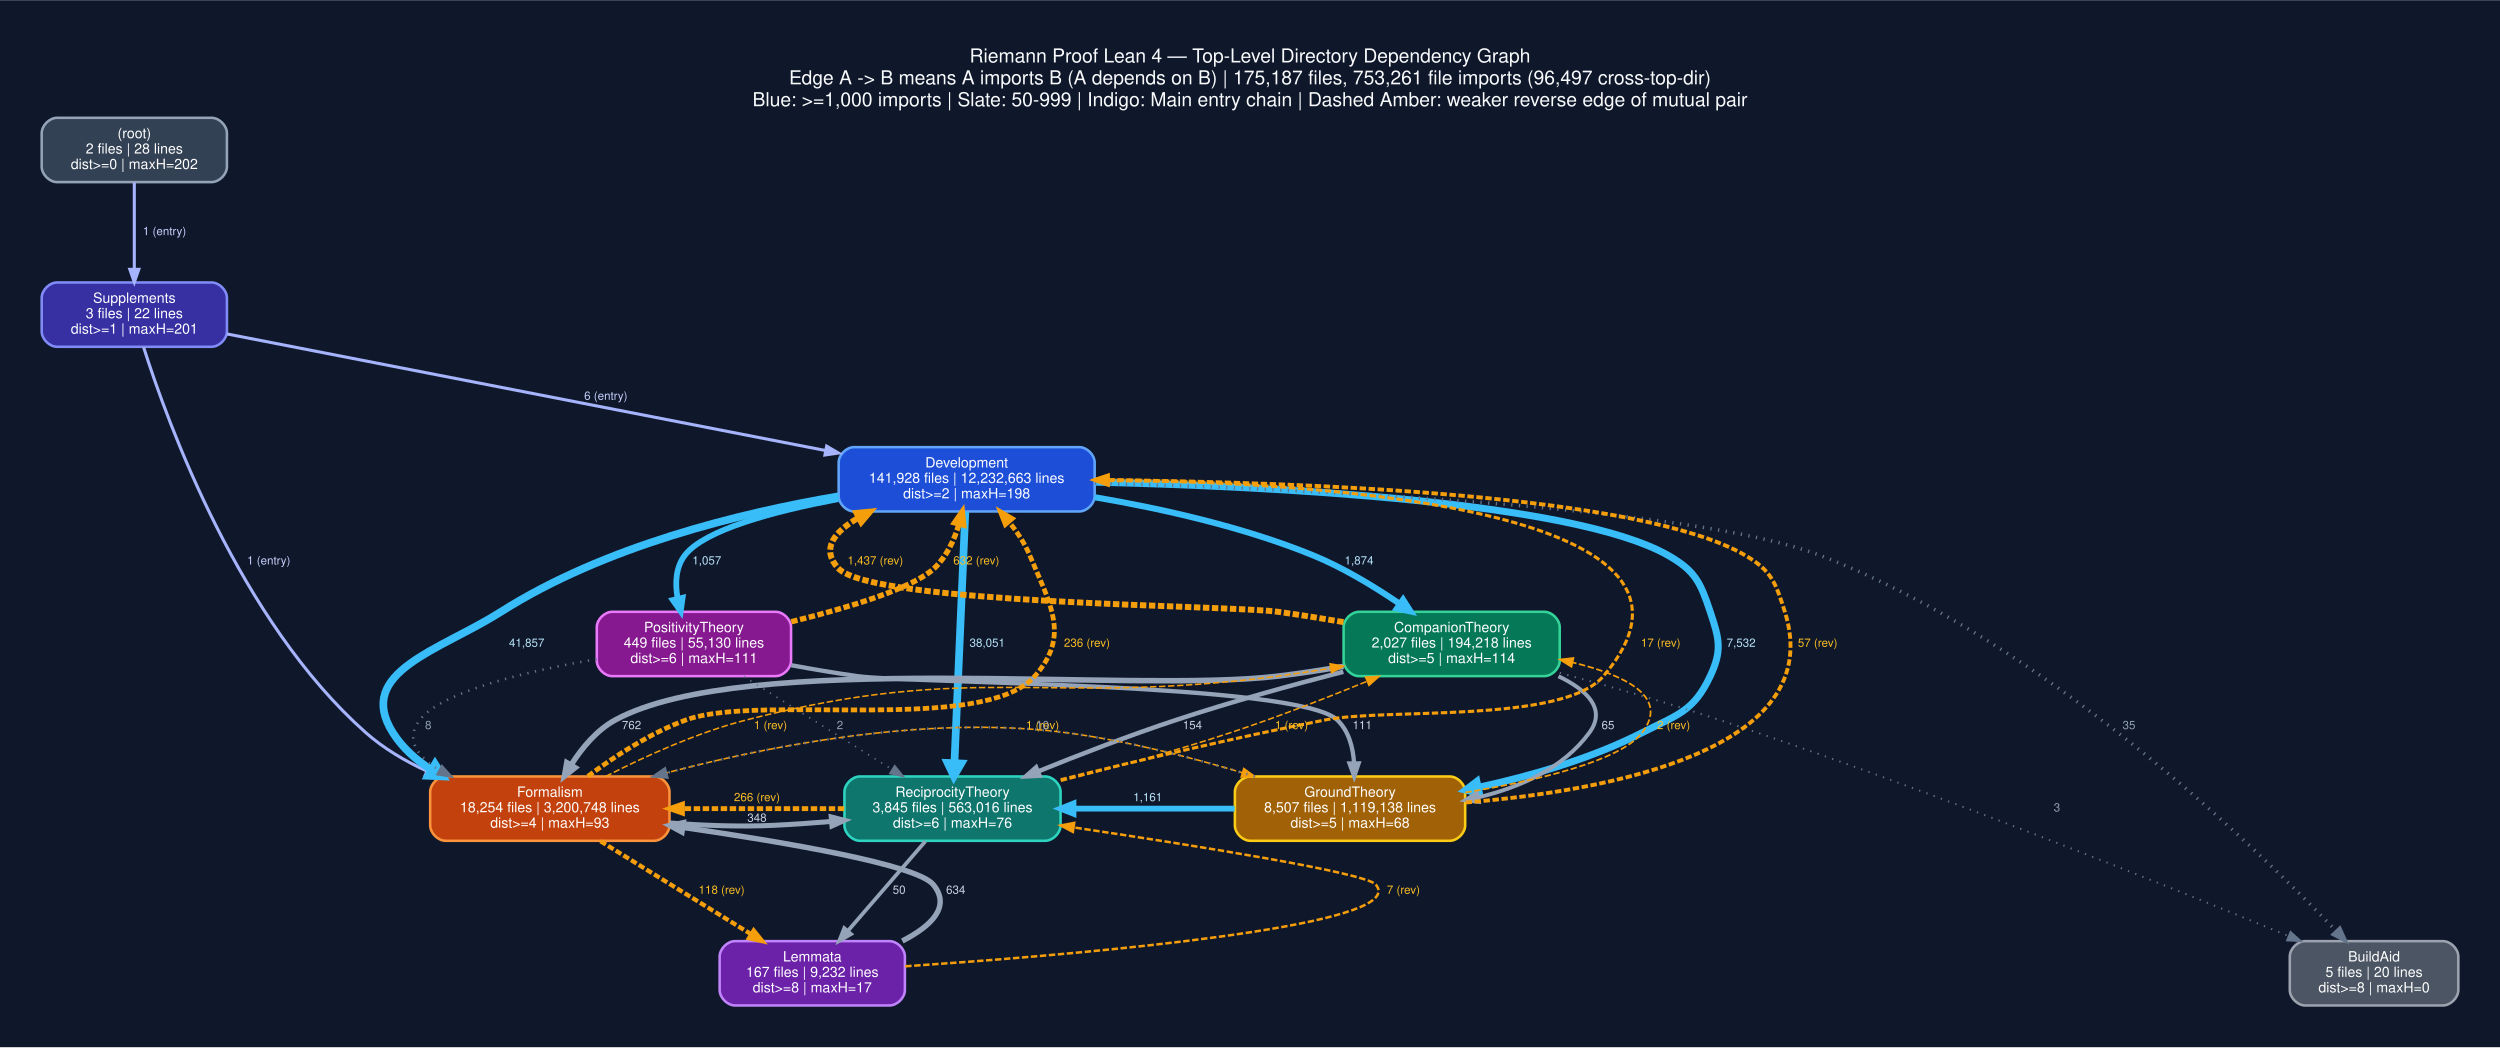
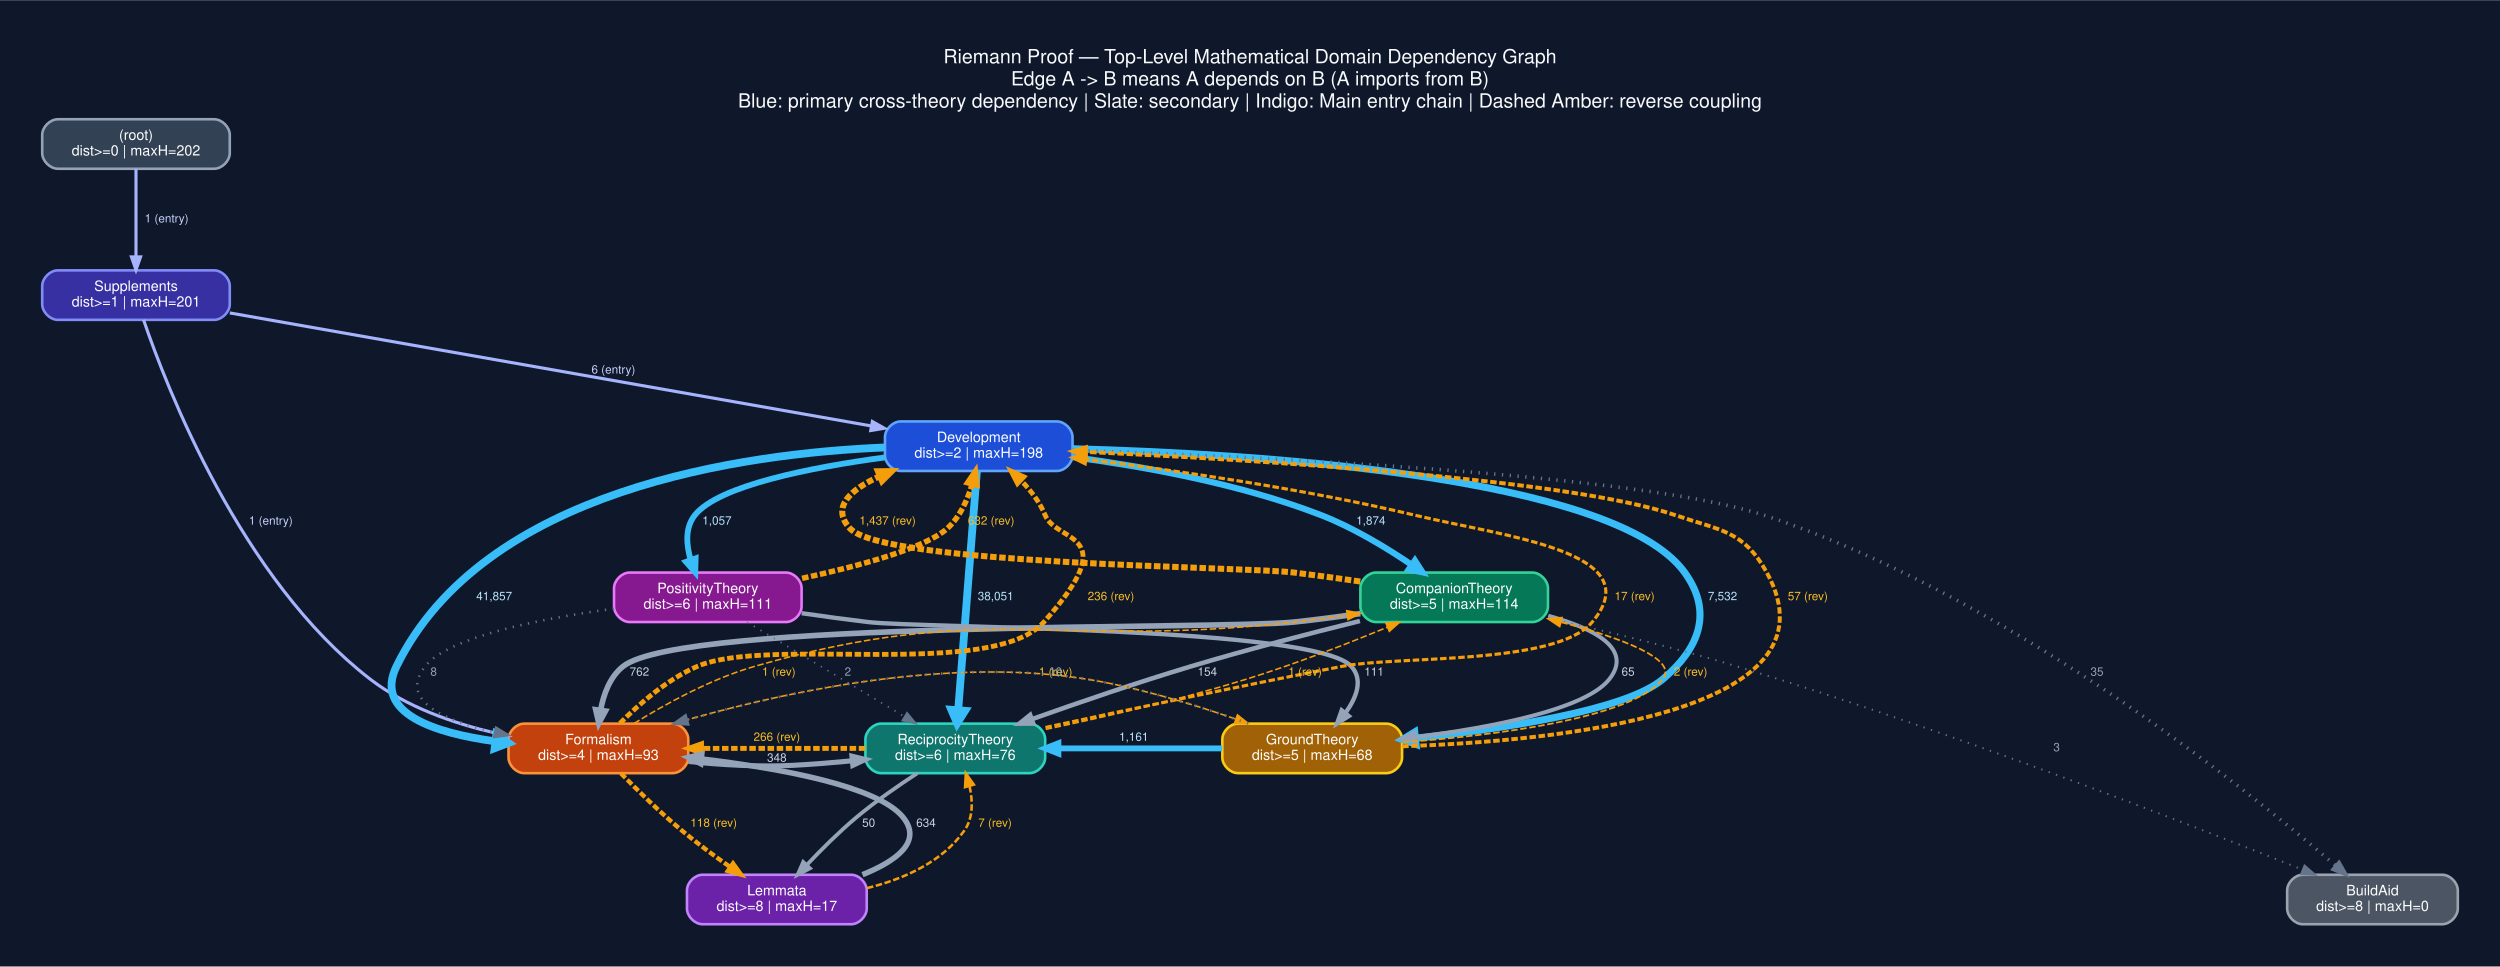
- <svg xmlns="http://www.w3.org/2000/svg" width="1943pt" height="814pt" viewBox="0.00 0.00 1943.30 813.80">
-   <g id="graph0" class="graph" transform="scale(1 1) rotate(0) translate(32.4 781.4)">
-     <polygon fill="#0f172a" stroke="transparent" points="-32.4,32.4 -32.4,-781.4 1910.9,-781.4 1910.9,32.4 -32.4,32.4" />
-     <text text-anchor="middle" x="939.25" y="-733" font-family="Helvetica,sans-Serif" font-size="15.00" fill="#f8fafc">Riemann Proof Lean 4 — Top-Level Directory Dependency Graph</text>
-     <text text-anchor="middle" x="939.25" y="-716" font-family="Helvetica,sans-Serif" font-size="15.00" fill="#f8fafc">Edge A -&gt; B means A imports B (A depends on B) | 175,187 files, 753,261 file imports (96,497 cross-top-dir)</text>
-     <text text-anchor="middle" x="939.25" y="-699" font-family="Helvetica,sans-Serif" font-size="15.00" fill="#f8fafc">Blue: &gt;=1,000 imports | Slate: 50-999 | Indigo: Main entry chain | Dashed Amber: weaker reverse edge of mutual pair</text>
+ <svg xmlns="http://www.w3.org/2000/svg" width="1919pt" height="742pt" viewBox="0.00 0.00 1919.30 741.80">
+   <g id="graph0" class="graph" transform="scale(1 1) rotate(0) translate(32.4 709.4)">
+     <polygon fill="#0f172a" stroke="transparent" points="-32.4,32.4 -32.4,-709.4 1886.9,-709.4 1886.9,32.4 -32.4,32.4" />
+     <text text-anchor="middle" x="927.25" y="-661" font-family="Helvetica,sans-Serif" font-size="15.00" fill="#f8fafc">Riemann Proof — Top-Level Mathematical Domain Dependency Graph</text>
+     <text text-anchor="middle" x="927.25" y="-644" font-family="Helvetica,sans-Serif" font-size="15.00" fill="#f8fafc">Edge A -&gt; B means A depends on B (A imports from B)</text>
+     <text text-anchor="middle" x="927.25" y="-627" font-family="Helvetica,sans-Serif" font-size="15.00" fill="#f8fafc">Blue: primary cross-theory dependency | Slate: secondary | Indigo: Main entry chain | Dashed Amber: reverse coupling</text>
    <g id="node1" class="node">
-       <path fill="#334155" stroke="#94a3b8" stroke-width="2" d="M132,-690C132,-690 12,-690 12,-690 6,-690 0,-684 0,-678 0,-678 0,-652 0,-652 0,-646 6,-640 12,-640 12,-640 132,-640 132,-640 138,-640 144,-646 144,-652 144,-652 144,-678 144,-678 144,-684 138,-690 132,-690" />
-       <text text-anchor="middle" x="72" y="-674.2" font-family="Helvetica,sans-Serif" font-size="11.00" fill="#ffffff">(root)</text>
-       <text text-anchor="middle" x="72" y="-662.2" font-family="Helvetica,sans-Serif" font-size="11.00" fill="#ffffff">2 files | 28 lines</text>
-       <text text-anchor="middle" x="72" y="-650.2" font-family="Helvetica,sans-Serif" font-size="11.00" fill="#ffffff">dist&gt;=0 | maxH=202</text>
+       <path fill="#334155" stroke="#94a3b8" stroke-width="2" d="M132,-618C132,-618 12,-618 12,-618 6,-618 0,-612 0,-606 0,-606 0,-592 0,-592 0,-586 6,-580 12,-580 12,-580 132,-580 132,-580 138,-580 144,-586 144,-592 144,-592 144,-606 144,-606 144,-612 138,-618 132,-618" />
+       <text text-anchor="middle" x="72" y="-602.2" font-family="Helvetica,sans-Serif" font-size="11.00" fill="#ffffff">(root)</text>
+       <text text-anchor="middle" x="72" y="-590.2" font-family="Helvetica,sans-Serif" font-size="11.00" fill="#ffffff">dist&gt;=0 | maxH=202</text>
    </g>
    <g id="node2" class="node">
-       <path fill="#3730a3" stroke="#818cf8" stroke-width="2" d="M132,-562C132,-562 12,-562 12,-562 6,-562 0,-556 0,-550 0,-550 0,-524 0,-524 0,-518 6,-512 12,-512 12,-512 132,-512 132,-512 138,-512 144,-518 144,-524 144,-524 144,-550 144,-550 144,-556 138,-562 132,-562" />
-       <text text-anchor="middle" x="72" y="-546.2" font-family="Helvetica,sans-Serif" font-size="11.00" fill="#ffffff">Supplements</text>
-       <text text-anchor="middle" x="72" y="-534.2" font-family="Helvetica,sans-Serif" font-size="11.00" fill="#ffffff">3 files | 22 lines</text>
-       <text text-anchor="middle" x="72" y="-522.2" font-family="Helvetica,sans-Serif" font-size="11.00" fill="#ffffff">dist&gt;=1 | maxH=201</text>
+       <path fill="#3730a3" stroke="#818cf8" stroke-width="2" d="M132,-502C132,-502 12,-502 12,-502 6,-502 0,-496 0,-490 0,-490 0,-476 0,-476 0,-470 6,-464 12,-464 12,-464 132,-464 132,-464 138,-464 144,-470 144,-476 144,-476 144,-490 144,-490 144,-496 138,-502 132,-502" />
+       <text text-anchor="middle" x="72" y="-486.2" font-family="Helvetica,sans-Serif" font-size="11.00" fill="#ffffff">Supplements</text>
+       <text text-anchor="middle" x="72" y="-474.2" font-family="Helvetica,sans-Serif" font-size="11.00" fill="#ffffff">dist&gt;=1 | maxH=201</text>
    </g>
    <g id="edge29" class="edge">
-       <path fill="none" stroke="#a5b4fc" stroke-width="2.4" d="M72,-639.71C72,-620.62 72,-593.79 72,-572.48" />
-       <polygon fill="#a5b4fc" stroke="#a5b4fc" stroke-width="2.4" points="75.5,-572.22 72,-562.22 68.5,-572.22 75.5,-572.22" />
-       <text text-anchor="middle" x="95.5" y="-598.8" font-family="Helvetica,sans-Serif" font-size="9.00" fill="#c7d2fe"> 1 (entry) </text>
+       <path fill="none" stroke="#a5b4fc" stroke-width="2.4" d="M72,-579.94C72,-561.78 72,-533.54 72,-512.39" />
+       <polygon fill="#a5b4fc" stroke="#a5b4fc" stroke-width="2.4" points="75.5,-512.36 72,-502.36 68.5,-512.36 75.5,-512.36" />
+       <text text-anchor="middle" x="95.5" y="-538.8" font-family="Helvetica,sans-Serif" font-size="9.00" fill="#c7d2fe"> 1 (entry) </text>
    </g>
    <g id="node3" class="node">
-       <path fill="#1d4ed8" stroke="#60a5fa" stroke-width="2" d="M806.5,-434C806.5,-434 631.5,-434 631.5,-434 625.5,-434 619.5,-428 619.5,-422 619.5,-422 619.5,-396 619.5,-396 619.5,-390 625.5,-384 631.5,-384 631.5,-384 806.5,-384 806.5,-384 812.5,-384 818.5,-390 818.5,-396 818.5,-396 818.5,-422 818.5,-422 818.5,-428 812.5,-434 806.5,-434" />
-       <text text-anchor="middle" x="719" y="-418.2" font-family="Helvetica,sans-Serif" font-size="11.00" fill="#ffffff">Development</text>
-       <text text-anchor="middle" x="719" y="-406.2" font-family="Helvetica,sans-Serif" font-size="11.00" fill="#ffffff">141,928 files | 12,232,663 lines</text>
-       <text text-anchor="middle" x="719" y="-394.2" font-family="Helvetica,sans-Serif" font-size="11.00" fill="#ffffff">dist&gt;=2 | maxH=198</text>
+       <path fill="#1d4ed8" stroke="#60a5fa" stroke-width="2" d="M779,-386C779,-386 659,-386 659,-386 653,-386 647,-380 647,-374 647,-374 647,-360 647,-360 647,-354 653,-348 659,-348 659,-348 779,-348 779,-348 785,-348 791,-354 791,-360 791,-360 791,-374 791,-374 791,-380 785,-386 779,-386" />
+       <text text-anchor="middle" x="719" y="-370.2" font-family="Helvetica,sans-Serif" font-size="11.00" fill="#ffffff">Development</text>
+       <text text-anchor="middle" x="719" y="-358.2" font-family="Helvetica,sans-Serif" font-size="11.00" fill="#ffffff">dist&gt;=2 | maxH=198</text>
    </g>
    <g id="edge25" class="edge">
-       <path fill="none" stroke="#a5b4fc" stroke-width="2.4" d="M144.02,-521.97C256.94,-499.98 476.42,-457.24 609.14,-431.39" />
-       <polygon fill="#a5b4fc" stroke="#a5b4fc" stroke-width="2.4" points="610.18,-434.76 619.33,-429.41 608.85,-427.89 610.18,-434.76" />
-       <text text-anchor="middle" x="438.5" y="-470.8" font-family="Helvetica,sans-Serif" font-size="9.00" fill="#c7d2fe"> 6 (entry) </text>
+       <path fill="none" stroke="#a5b4fc" stroke-width="2.4" d="M144.02,-469.31C265.09,-447.98 508.64,-405.07 636.43,-382.55" />
+       <polygon fill="#a5b4fc" stroke="#a5b4fc" stroke-width="2.4" points="637.31,-385.95 646.55,-380.76 636.1,-379.05 637.31,-385.95" />
+       <text text-anchor="middle" x="438.5" y="-422.8" font-family="Helvetica,sans-Serif" font-size="9.00" fill="#c7d2fe"> 6 (entry) </text>
    </g>
    <g id="node6" class="node">
-       <path fill="#c2410c" stroke="#fb923c" stroke-width="2" d="M476,-178C476,-178 314,-178 314,-178 308,-178 302,-172 302,-166 302,-166 302,-140 302,-140 302,-134 308,-128 314,-128 314,-128 476,-128 476,-128 482,-128 488,-134 488,-140 488,-140 488,-166 488,-166 488,-172 482,-178 476,-178" />
-       <text text-anchor="middle" x="395" y="-162.2" font-family="Helvetica,sans-Serif" font-size="11.00" fill="#ffffff">Formalism</text>
-       <text text-anchor="middle" x="395" y="-150.2" font-family="Helvetica,sans-Serif" font-size="11.00" fill="#ffffff">18,254 files | 3,200,748 lines</text>
-       <text text-anchor="middle" x="395" y="-138.2" font-family="Helvetica,sans-Serif" font-size="11.00" fill="#ffffff">dist&gt;=4 | maxH=93</text>
+       <path fill="#c2410c" stroke="#fb923c" stroke-width="2" d="M484,-154C484,-154 370,-154 370,-154 364,-154 358,-148 358,-142 358,-142 358,-128 358,-128 358,-122 364,-116 370,-116 370,-116 484,-116 484,-116 490,-116 496,-122 496,-128 496,-128 496,-142 496,-142 496,-148 490,-154 484,-154" />
+       <text text-anchor="middle" x="427" y="-138.2" font-family="Helvetica,sans-Serif" font-size="11.00" fill="#ffffff">Formalism</text>
+       <text text-anchor="middle" x="427" y="-126.2" font-family="Helvetica,sans-Serif" font-size="11.00" fill="#ffffff">dist&gt;=4 | maxH=93</text>
    </g>
    <g id="edge33" class="edge">
-       <path fill="none" stroke="#a5b4fc" stroke-width="2.4" d="M79.23,-511.66C98.04,-452.33 153.94,-298.79 252,-212 265.71,-199.86 282.29,-190.08 299.24,-182.24" />
-       <polygon fill="#a5b4fc" stroke="#a5b4fc" stroke-width="2.4" points="300.93,-185.32 308.67,-178.09 298.11,-178.92 300.93,-185.32" />
-       <text text-anchor="middle" x="176.5" y="-342.8" font-family="Helvetica,sans-Serif" font-size="9.00" fill="#c7d2fe"> 1 (entry) </text>
+       <path fill="none" stroke="#a5b4fc" stroke-width="2.4" d="M77.82,-463.98C95.33,-412.65 152.58,-264.39 252,-188 279.56,-166.82 315.62,-154.25 347.84,-146.79" />
+       <polygon fill="#a5b4fc" stroke="#a5b4fc" stroke-width="2.4" points="348.68,-150.19 357.7,-144.64 347.18,-143.35 348.68,-150.19" />
+       <text text-anchor="middle" x="175.5" y="-306.8" font-family="Helvetica,sans-Serif" font-size="9.00" fill="#c7d2fe"> 1 (entry) </text>
    </g>
    <g id="node4" class="node">
-       <path fill="#047857" stroke="#34d399" stroke-width="2" d="M1168,-306C1168,-306 1024,-306 1024,-306 1018,-306 1012,-300 1012,-294 1012,-294 1012,-268 1012,-268 1012,-262 1018,-256 1024,-256 1024,-256 1168,-256 1168,-256 1174,-256 1180,-262 1180,-268 1180,-268 1180,-294 1180,-294 1180,-300 1174,-306 1168,-306" />
-       <text text-anchor="middle" x="1096" y="-290.2" font-family="Helvetica,sans-Serif" font-size="11.00" fill="#ffffff">CompanionTheory</text>
-       <text text-anchor="middle" x="1096" y="-278.2" font-family="Helvetica,sans-Serif" font-size="11.00" fill="#ffffff">2,027 files | 194,218 lines</text>
-       <text text-anchor="middle" x="1096" y="-266.2" font-family="Helvetica,sans-Serif" font-size="11.00" fill="#ffffff">dist&gt;=5 | maxH=114</text>
+       <path fill="#047857" stroke="#34d399" stroke-width="2" d="M1144,-270C1144,-270 1024,-270 1024,-270 1018,-270 1012,-264 1012,-258 1012,-258 1012,-244 1012,-244 1012,-238 1018,-232 1024,-232 1024,-232 1144,-232 1144,-232 1150,-232 1156,-238 1156,-244 1156,-244 1156,-258 1156,-258 1156,-264 1150,-270 1144,-270" />
+       <text text-anchor="middle" x="1084" y="-254.2" font-family="Helvetica,sans-Serif" font-size="11.00" fill="#ffffff">CompanionTheory</text>
+       <text text-anchor="middle" x="1084" y="-242.2" font-family="Helvetica,sans-Serif" font-size="11.00" fill="#ffffff">dist&gt;=5 | maxH=114</text>
    </g>
    <g id="edge4" class="edge">
-       <path fill="none" stroke="#38bdf8" stroke-width="4.76" d="M818.59,-395.05C870.41,-386.21 934.03,-372.01 988,-350 1011.77,-340.31 1036.15,-325.46 1055.71,-312.11" />
-       <polygon fill="#38bdf8" stroke="#38bdf8" stroke-width="4.76" points="1058.23,-315.43 1064.06,-306.3 1053.47,-308.59 1058.23,-315.43" />
-       <text text-anchor="middle" x="1024" y="-342.8" font-family="Helvetica,sans-Serif" font-size="9.00" fill="#bae6fd"> 1,874 </text>
+       <path fill="none" stroke="#38bdf8" stroke-width="4.76" d="M791.23,-358.64C845.17,-351.51 919.96,-338.11 982,-314 1006.62,-304.43 1032.02,-289.02 1051.31,-275.95" />
+       <polygon fill="#38bdf8" stroke="#38bdf8" stroke-width="4.76" points="1053.85,-279.26 1059.71,-270.15 1049.12,-272.4 1053.85,-279.26" />
+       <text text-anchor="middle" x="1020" y="-306.8" font-family="Helvetica,sans-Serif" font-size="9.00" fill="#bae6fd"> 1,874 </text>
    </g>
    <g id="node5" class="node">
-       <path fill="#86198f" stroke="#e879f9" stroke-width="2" d="M570.5,-306C570.5,-306 443.5,-306 443.5,-306 437.5,-306 431.5,-300 431.5,-294 431.5,-294 431.5,-268 431.5,-268 431.5,-262 437.5,-256 443.5,-256 443.5,-256 570.5,-256 570.5,-256 576.5,-256 582.5,-262 582.5,-268 582.5,-268 582.5,-294 582.5,-294 582.5,-300 576.5,-306 570.5,-306" />
-       <text text-anchor="middle" x="507" y="-290.2" font-family="Helvetica,sans-Serif" font-size="11.00" fill="#ffffff">PositivityTheory</text>
-       <text text-anchor="middle" x="507" y="-278.2" font-family="Helvetica,sans-Serif" font-size="11.00" fill="#ffffff">449 files | 55,130 lines</text>
-       <text text-anchor="middle" x="507" y="-266.2" font-family="Helvetica,sans-Serif" font-size="11.00" fill="#ffffff">dist&gt;=6 | maxH=111</text>
+       <path fill="#86198f" stroke="#e879f9" stroke-width="2" d="M571,-270C571,-270 451,-270 451,-270 445,-270 439,-264 439,-258 439,-258 439,-244 439,-244 439,-238 445,-232 451,-232 451,-232 571,-232 571,-232 577,-232 583,-238 583,-244 583,-244 583,-258 583,-258 583,-264 577,-270 571,-270" />
+       <text text-anchor="middle" x="511" y="-254.2" font-family="Helvetica,sans-Serif" font-size="11.00" fill="#ffffff">PositivityTheory</text>
+       <text text-anchor="middle" x="511" y="-242.2" font-family="Helvetica,sans-Serif" font-size="11.00" fill="#ffffff">dist&gt;=6 | maxH=111</text>
    </g>
    <g id="edge7" class="edge">
-       <path fill="none" stroke="#38bdf8" stroke-width="4.48" d="M619.22,-393.62C568.83,-384.11 515.17,-369.71 500,-350 492.72,-340.54 492.24,-328.03 494.34,-316.31" />
-       <polygon fill="#38bdf8" stroke="#38bdf8" stroke-width="4.48" points="498.22,-316.96 496.74,-306.32 490.59,-315.12 498.22,-316.96" />
-       <text text-anchor="middle" x="517" y="-342.8" font-family="Helvetica,sans-Serif" font-size="9.00" fill="#bae6fd"> 1,057 </text>
+       <path fill="none" stroke="#38bdf8" stroke-width="4.48" d="M646.84,-358.38C590.58,-350.77 519.05,-336.87 501,-314 493.48,-304.47 494.39,-291.5 497.83,-279.88" />
+       <polygon fill="#38bdf8" stroke="#38bdf8" stroke-width="4.48" points="501.63,-280.88 501.35,-270.14 494.26,-278.21 501.63,-280.88" />
+       <text text-anchor="middle" x="518" y="-306.8" font-family="Helvetica,sans-Serif" font-size="9.00" fill="#bae6fd"> 1,057 </text>
    </g>
    <g id="edge1" class="edge">
-       <path fill="none" stroke="#38bdf8" stroke-width="6" d="M619.32,-395.79C542.81,-382.82 437.06,-356.84 357,-306 309.7,-275.97 243.07,-259.37 273,-212 280.46,-200.19 291.05,-190.74 302.91,-183.19" />
-       <polygon fill="#38bdf8" stroke="#38bdf8" stroke-width="6" points="305.77,-187.6 311.74,-178.02 300.46,-178.54 305.77,-187.6" />
-       <text text-anchor="middle" x="377" y="-278.8" font-family="Helvetica,sans-Serif" font-size="9.00" fill="#bae6fd"> 41,857 </text>
+       <path fill="none" stroke="#38bdf8" stroke-width="6" d="M646.98,-366.04C538.52,-361.53 338.81,-334.21 272,-198 254.31,-161.92 301.24,-146.74 347.98,-140.4" />
+       <polygon fill="#38bdf8" stroke="#38bdf8" stroke-width="6" points="348.65,-145.61 357.93,-139.17 347.37,-135.18 348.65,-145.61" />
+       <text text-anchor="middle" x="347" y="-248.8" font-family="Helvetica,sans-Serif" font-size="9.00" fill="#bae6fd"> 41,857 </text>
    </g>
    <g id="node7" class="node">
-       <path fill="#0f766e" stroke="#2dd4bf" stroke-width="2" d="M780,-178C780,-178 636,-178 636,-178 630,-178 624,-172 624,-166 624,-166 624,-140 624,-140 624,-134 630,-128 636,-128 636,-128 780,-128 780,-128 786,-128 792,-134 792,-140 792,-140 792,-166 792,-166 792,-172 786,-178 780,-178" />
-       <text text-anchor="middle" x="708" y="-162.2" font-family="Helvetica,sans-Serif" font-size="11.00" fill="#ffffff">ReciprocityTheory</text>
-       <text text-anchor="middle" x="708" y="-150.2" font-family="Helvetica,sans-Serif" font-size="11.00" fill="#ffffff">3,845 files | 563,016 lines</text>
-       <text text-anchor="middle" x="708" y="-138.2" font-family="Helvetica,sans-Serif" font-size="11.00" fill="#ffffff">dist&gt;=6 | maxH=76</text>
+       <path fill="#0f766e" stroke="#2dd4bf" stroke-width="2" d="M758,-154C758,-154 644,-154 644,-154 638,-154 632,-148 632,-142 632,-142 632,-128 632,-128 632,-122 638,-116 644,-116 644,-116 758,-116 758,-116 764,-116 770,-122 770,-128 770,-128 770,-142 770,-142 770,-148 764,-154 758,-154" />
+       <text text-anchor="middle" x="701" y="-138.2" font-family="Helvetica,sans-Serif" font-size="11.00" fill="#ffffff">ReciprocityTheory</text>
+       <text text-anchor="middle" x="701" y="-126.2" font-family="Helvetica,sans-Serif" font-size="11.00" fill="#ffffff">dist&gt;=6 | maxH=76</text>
    </g>
    <g id="edge2" class="edge">
-       <path fill="none" stroke="#38bdf8" stroke-width="6" d="M717.95,-383.65C715.98,-338.22 711.75,-240.49 709.49,-188.37" />
-       <polygon fill="#38bdf8" stroke="#38bdf8" stroke-width="6" points="714.73,-188.04 709.05,-178.28 704.24,-188.5 714.73,-188.04" />
-       <text text-anchor="middle" x="735" y="-278.8" font-family="Helvetica,sans-Serif" font-size="9.00" fill="#bae6fd"> 38,051 </text>
+       <path fill="none" stroke="#38bdf8" stroke-width="6" d="M717.59,-347.95C714.47,-308.08 706.97,-212.23 703.21,-164.29" />
+       <polygon fill="#38bdf8" stroke="#38bdf8" stroke-width="6" points="708.45,-163.84 702.43,-154.28 697.98,-164.66 708.45,-163.84" />
+       <text text-anchor="middle" x="732" y="-248.8" font-family="Helvetica,sans-Serif" font-size="9.00" fill="#bae6fd"> 38,051 </text>
    </g>
    <g id="node8" class="node">
-       <path fill="#a16207" stroke="#facc15" stroke-width="2" d="M1094.5,-178C1094.5,-178 939.5,-178 939.5,-178 933.5,-178 927.5,-172 927.5,-166 927.5,-166 927.5,-140 927.5,-140 927.5,-134 933.5,-128 939.5,-128 939.5,-128 1094.5,-128 1094.5,-128 1100.5,-128 1106.5,-134 1106.5,-140 1106.5,-140 1106.5,-166 1106.5,-166 1106.5,-172 1100.5,-178 1094.5,-178" />
-       <text text-anchor="middle" x="1017" y="-162.2" font-family="Helvetica,sans-Serif" font-size="11.00" fill="#ffffff">GroundTheory</text>
-       <text text-anchor="middle" x="1017" y="-150.2" font-family="Helvetica,sans-Serif" font-size="11.00" fill="#ffffff">8,507 files | 1,119,138 lines</text>
-       <text text-anchor="middle" x="1017" y="-138.2" font-family="Helvetica,sans-Serif" font-size="11.00" fill="#ffffff">dist&gt;=5 | maxH=68</text>
+       <path fill="#a16207" stroke="#facc15" stroke-width="2" d="M1032,-154C1032,-154 918,-154 918,-154 912,-154 906,-148 906,-142 906,-142 906,-128 906,-128 906,-122 912,-116 918,-116 918,-116 1032,-116 1032,-116 1038,-116 1044,-122 1044,-128 1044,-128 1044,-142 1044,-142 1044,-148 1038,-154 1032,-154" />
+       <text text-anchor="middle" x="975" y="-138.2" font-family="Helvetica,sans-Serif" font-size="11.00" fill="#ffffff">GroundTheory</text>
+       <text text-anchor="middle" x="975" y="-126.2" font-family="Helvetica,sans-Serif" font-size="11.00" fill="#ffffff">dist&gt;=5 | maxH=68</text>
    </g>
    <g id="edge3" class="edge">
-       <path fill="none" stroke="#38bdf8" stroke-width="5.46" d="M818.59,-406.8C954.66,-403.58 1190.21,-391.92 1264,-350 1285.25,-337.92 1289.27,-329.19 1297,-306 1304.03,-284.92 1306.44,-276.12 1297,-256 1283.99,-228.29 1271.27,-225.91 1244,-212 1204.58,-191.9 1157.67,-178.41 1116.76,-169.54" />
-       <polygon fill="#38bdf8" stroke="#38bdf8" stroke-width="5.46" points="1117.54,-164.82 1106.77,-167.44 1115.57,-174.17 1117.54,-164.82" />
-       <text text-anchor="middle" x="1321" y="-278.8" font-family="Helvetica,sans-Serif" font-size="9.00" fill="#bae6fd"> 7,532 </text>
+       <path fill="none" stroke="#38bdf8" stroke-width="5.46" d="M791.26,-365.02C926.04,-361.41 1207.04,-344.86 1261,-270 1282.76,-239.81 1272.55,-211.88 1244,-188 1215.7,-164.33 1122.93,-150.25 1054.21,-142.83" />
+       <polygon fill="#38bdf8" stroke="#38bdf8" stroke-width="5.46" points="1054.7,-138.08 1044.26,-141.79 1053.7,-147.58 1054.7,-138.08" />
+       <text text-anchor="middle" x="1290" y="-248.8" font-family="Helvetica,sans-Serif" font-size="9.00" fill="#bae6fd"> 7,532 </text>
    </g>
    <g id="node10" class="node">
-       <path fill="#4b5563" stroke="#9ca3af" stroke-width="2" d="M1866.5,-50C1866.5,-50 1759.5,-50 1759.5,-50 1753.5,-50 1747.5,-44 1747.5,-38 1747.5,-38 1747.5,-12 1747.5,-12 1747.5,-6 1753.5,0 1759.5,0 1759.5,0 1866.5,0 1866.5,0 1872.5,0 1878.5,-6 1878.5,-12 1878.5,-12 1878.5,-38 1878.5,-38 1878.5,-44 1872.5,-50 1866.5,-50" />
-       <text text-anchor="middle" x="1813" y="-34.2" font-family="Helvetica,sans-Serif" font-size="11.00" fill="#ffffff">BuildAid</text>
-       <text text-anchor="middle" x="1813" y="-22.2" font-family="Helvetica,sans-Serif" font-size="11.00" fill="#ffffff">5 files | 20 lines</text>
-       <text text-anchor="middle" x="1813" y="-10.2" font-family="Helvetica,sans-Serif" font-size="11.00" fill="#ffffff">dist&gt;=8 | maxH=0</text>
+       <path fill="#4b5563" stroke="#9ca3af" stroke-width="2" d="M1842.5,-38C1842.5,-38 1735.5,-38 1735.5,-38 1729.5,-38 1723.5,-32 1723.5,-26 1723.5,-26 1723.5,-12 1723.5,-12 1723.5,-6 1729.5,0 1735.5,0 1735.5,0 1842.5,0 1842.5,0 1848.5,0 1854.5,-6 1854.5,-12 1854.5,-12 1854.5,-26 1854.5,-26 1854.5,-32 1848.5,-38 1842.5,-38" />
+       <text text-anchor="middle" x="1789" y="-22.2" font-family="Helvetica,sans-Serif" font-size="11.00" fill="#ffffff">BuildAid</text>
+       <text text-anchor="middle" x="1789" y="-10.2" font-family="Helvetica,sans-Serif" font-size="11.00" fill="#ffffff">dist&gt;=8 | maxH=0</text>
    </g>
    <g id="edge20" class="edge">
-       <path fill="none" stroke="#64748b" stroke-width="2.78" stroke-dasharray="1,5" d="M818.74,-405.97C977.95,-401.61 1281.79,-388.4 1382,-350 1555.39,-283.56 1718.84,-125.56 1783.66,-57.78" />
-       <polygon fill="#64748b" stroke="#64748b" stroke-width="2.78" points="1786.36,-60.02 1790.71,-50.35 1781.28,-55.2 1786.36,-60.02" />
-       <text text-anchor="middle" x="1622.5" y="-214.8" font-family="Helvetica,sans-Serif" font-size="9.00" fill="#94a3b8"> 35 </text>
+       <path fill="none" stroke="#64748b" stroke-width="2.78" stroke-dasharray="1,5" d="M791.2,-363.91C929.19,-359.25 1225.23,-345.78 1322,-314 1506.56,-253.4 1691.72,-104.37 1760.75,-45" />
+       <polygon fill="#64748b" stroke="#64748b" stroke-width="2.78" points="1763.32,-47.4 1768.59,-38.21 1758.74,-42.11 1763.32,-47.4" />
+       <text text-anchor="middle" x="1577.5" y="-190.8" font-family="Helvetica,sans-Serif" font-size="9.00" fill="#94a3b8"> 35 </text>
    </g>
    <g id="edge5" class="edge">
-       <path fill="none" stroke="#f59e0b" stroke-width="4.63" stroke-dasharray="5,2" d="M1011.9,-297.98C995.08,-300.89 977.51,-303.72 961,-306 923.17,-311.23 644.63,-311.69 619,-340 605.44,-354.98 616.21,-368.31 634.94,-379.11" />
-       <polygon fill="#f59e0b" stroke="#f59e0b" stroke-width="4.63" points="633.31,-382.83 644.04,-383.89 637.07,-375.66 633.31,-382.83" />
-       <text text-anchor="middle" x="648" y="-342.8" font-family="Helvetica,sans-Serif" font-size="9.00" fill="#fbbf24"> 1,437 (rev) </text>
+       <path fill="none" stroke="#f59e0b" stroke-width="4.63" stroke-dasharray="5,2" d="M1011.88,-263.12C995.19,-265.54 977.49,-267.97 961,-270 923.21,-274.65 645.55,-275.77 620,-304 605.34,-320.19 620.54,-333.73 643.07,-343.99" />
+       <polygon fill="#f59e0b" stroke="#f59e0b" stroke-width="4.63" points="641.59,-347.76 652.37,-347.9 644.72,-340.29 641.59,-347.76" />
+       <text text-anchor="middle" x="649" y="-306.8" font-family="Helvetica,sans-Serif" font-size="9.00" fill="#fbbf24"> 1,437 (rev) </text>
    </g>
    <g id="edge8" class="edge">
-       <path fill="none" stroke="#94a3b8" stroke-width="4.31" d="M1011.96,-263.59C995.13,-260.72 977.54,-258.01 961,-256 847.14,-242.16 546.84,-276.65 446,-222 431.56,-214.17 420.03,-200.3 411.62,-187.11" />
-       <polygon fill="#94a3b8" stroke="#94a3b8" stroke-width="4.31" points="414.65,-184.83 406.29,-178.18 408.17,-188.7 414.65,-184.83" />
-       <text text-anchor="middle" x="458.5" y="-214.8" font-family="Helvetica,sans-Serif" font-size="9.00" fill="#cbd5e1"> 762 </text>
+       <path fill="none" stroke="#94a3b8" stroke-width="4.31" d="M1011.93,-238.48C995.24,-236.08 977.53,-233.75 961,-232 903.97,-225.95 490.96,-233.6 446,-198 435.79,-189.92 430.93,-176.49 428.67,-164.19" />
+       <polygon fill="#94a3b8" stroke="#94a3b8" stroke-width="4.31" points="432.4,-163.67 427.32,-154.27 424.93,-164.69 432.4,-163.67" />
+       <text text-anchor="middle" x="458.5" y="-190.8" font-family="Helvetica,sans-Serif" font-size="9.00" fill="#cbd5e1"> 762 </text>
    </g>
    <g id="edge14" class="edge">
-       <path fill="none" stroke="#94a3b8" stroke-width="3.52" d="M1011.79,-259.42C972.11,-249.15 924.31,-235.96 882,-222 845.98,-210.12 806.55,-194.9 774.35,-181.87" />
-       <polygon fill="#94a3b8" stroke="#94a3b8" stroke-width="3.52" points="775.62,-178.61 765.04,-178.09 772.98,-185.1 775.62,-178.61" />
-       <text text-anchor="middle" x="894.5" y="-214.8" font-family="Helvetica,sans-Serif" font-size="9.00" fill="#cbd5e1"> 154 </text>
+       <path fill="none" stroke="#94a3b8" stroke-width="3.52" d="M1011.64,-232.82C972.97,-223.28 924.67,-210.78 882,-198 840.84,-185.67 795.07,-169.98 759.86,-157.46" />
+       <polygon fill="#94a3b8" stroke="#94a3b8" stroke-width="3.52" points="760.81,-154.09 750.21,-154.02 758.46,-160.68 760.81,-154.09" />
+       <text text-anchor="middle" x="894.5" y="-190.8" font-family="Helvetica,sans-Serif" font-size="9.00" fill="#cbd5e1"> 154 </text>
    </g>
    <g id="edge17" class="edge">
-       <path fill="none" stroke="#94a3b8" stroke-width="3.08" d="M1179.04,-255.89C1201.59,-244.98 1216.5,-230.35 1203,-212 1182.75,-184.47 1149.5,-169.63 1116.68,-161.76" />
-       <polygon fill="#94a3b8" stroke="#94a3b8" stroke-width="3.08" points="1117.04,-158.26 1106.52,-159.54 1115.54,-165.1 1117.04,-158.26" />
-       <text text-anchor="middle" x="1217.5" y="-214.8" font-family="Helvetica,sans-Serif" font-size="9.00" fill="#cbd5e1"> 65 </text>
+       <path fill="none" stroke="#94a3b8" stroke-width="3.08" d="M1156.23,-236.82C1191.14,-227.17 1221.81,-211.58 1203,-188 1184.42,-164.71 1112.21,-151.03 1053.97,-143.6" />
+       <polygon fill="#94a3b8" stroke="#94a3b8" stroke-width="3.08" points="1054.37,-140.12 1044.01,-142.37 1053.51,-147.07 1054.37,-140.12" />
+       <text text-anchor="middle" x="1217.5" y="-190.8" font-family="Helvetica,sans-Serif" font-size="9.00" fill="#cbd5e1"> 65 </text>
    </g>
    <g id="edge26" class="edge">
-       <path fill="none" stroke="#64748b" stroke-width="1.55" stroke-dasharray="1,5" d="M1180.05,-258.53C1218.15,-248.29 1263.61,-235.37 1304,-222 1465.16,-168.64 1650.23,-93.89 1746.68,-53.88" />
-       <polygon fill="#64748b" stroke="#64748b" stroke-width="1.55" points="1748.12,-57.07 1756.02,-50 1745.44,-50.61 1748.12,-57.07" />
-       <text text-anchor="middle" x="1566.5" y="-150.8" font-family="Helvetica,sans-Serif" font-size="9.00" fill="#94a3b8"> 3 </text>
+       <path fill="none" stroke="#64748b" stroke-width="1.55" stroke-dasharray="1,5" d="M1156.39,-234.83C1198.84,-225.4 1253.33,-212.35 1301,-198 1461.59,-149.64 1646.4,-77.61 1735.48,-41.82" />
+       <polygon fill="#64748b" stroke="#64748b" stroke-width="1.55" points="1736.86,-45.03 1744.83,-38.05 1734.25,-38.54 1736.86,-45.03" />
+       <text text-anchor="middle" x="1546.5" y="-132.8" font-family="Helvetica,sans-Serif" font-size="9.00" fill="#94a3b8"> 3 </text>
    </g>
    <g id="edge10" class="edge">
-       <path fill="none" stroke="#f59e0b" stroke-width="4.22" stroke-dasharray="5,2" d="M582.68,-298.28C627.03,-309.16 677.49,-324.32 694,-340 703.48,-349 709.38,-361.9 713.05,-374.04" />
-       <polygon fill="#f59e0b" stroke="#f59e0b" stroke-width="4.22" points="709.54,-375.22 715.63,-383.97 716.69,-373.36 709.54,-375.22" />
-       <text text-anchor="middle" x="726.5" y="-342.8" font-family="Helvetica,sans-Serif" font-size="9.00" fill="#fbbf24"> 632 (rev) </text>
+       <path fill="none" stroke="#f59e0b" stroke-width="4.22" stroke-dasharray="5,2" d="M583.38,-265.55C627.42,-275.08 678.31,-288.81 695,-304 704.64,-312.77 710.44,-325.87 713.92,-337.77" />
+       <polygon fill="#f59e0b" stroke="#f59e0b" stroke-width="4.22" points="710.42,-338.97 716.42,-347.78 717.58,-337.18 710.42,-338.97" />
+       <text text-anchor="middle" x="728.5" y="-306.8" font-family="Helvetica,sans-Serif" font-size="9.00" fill="#fbbf24"> 632 (rev) </text>
    </g>
    <g id="edge23" class="edge">
-       <path fill="none" stroke="#64748b" stroke-width="2.04" stroke-dasharray="1,5" d="M431.39,-269.24C377.19,-259.81 310.9,-244.12 294,-222 282.2,-206.56 291.91,-193.43 309.19,-182.96" />
-       <polygon fill="#64748b" stroke="#64748b" stroke-width="2.04" points="311.13,-185.89 318.23,-178.03 307.77,-179.74 311.13,-185.89" />
-       <text text-anchor="middle" x="300.5" y="-214.8" font-family="Helvetica,sans-Serif" font-size="9.00" fill="#94a3b8"> 8 </text>
+       <path fill="none" stroke="#64748b" stroke-width="2.04" stroke-dasharray="1,5" d="M438.89,-242.29C382.93,-234.65 311.93,-220.74 294,-198 273.42,-171.91 308.35,-156.31 347.55,-147.28" />
+       <polygon fill="#64748b" stroke="#64748b" stroke-width="2.04" points="348.54,-150.65 357.58,-145.13 347.07,-143.81 348.54,-150.65" />
+       <text text-anchor="middle" x="300.5" y="-190.8" font-family="Helvetica,sans-Serif" font-size="9.00" fill="#94a3b8"> 8 </text>
    </g>
    <g id="edge28" class="edge">
-       <path fill="none" stroke="#64748b" stroke-width="1.35" stroke-dasharray="1,5" d="M545.75,-255.71C578.67,-235.07 626.02,-205.39 661.07,-183.42" />
-       <polygon fill="#64748b" stroke="#64748b" stroke-width="1.35" points="663.09,-186.28 669.71,-178.01 659.37,-180.35 663.09,-186.28" />
-       <text text-anchor="middle" x="620.5" y="-214.8" font-family="Helvetica,sans-Serif" font-size="9.00" fill="#94a3b8"> 2 </text>
+       <path fill="none" stroke="#64748b" stroke-width="1.35" stroke-dasharray="1,5" d="M541.11,-231.94C573.81,-212.32 626.16,-180.9 661.99,-159.41" />
+       <polygon fill="#64748b" stroke="#64748b" stroke-width="1.35" points="663.95,-162.31 670.72,-154.17 660.35,-156.31 663.95,-162.31" />
+       <text text-anchor="middle" x="618.5" y="-190.8" font-family="Helvetica,sans-Serif" font-size="9.00" fill="#94a3b8"> 2 </text>
    </g>
    <g id="edge16" class="edge">
-       <path fill="none" stroke="#94a3b8" stroke-width="3.35" d="M582.69,-264.47C599.53,-261.35 617.33,-258.33 634,-256 675.22,-250.24 976.77,-250.61 1007,-222 1016.07,-213.41 1019.4,-200.48 1020.16,-188.19" />
-       <polygon fill="#94a3b8" stroke="#94a3b8" stroke-width="3.35" points="1023.66,-188.16 1020.26,-178.12 1016.66,-188.09 1023.66,-188.16" />
-       <text text-anchor="middle" x="1026.5" y="-214.8" font-family="Helvetica,sans-Serif" font-size="9.00" fill="#cbd5e1"> 111 </text>
+       <path fill="none" stroke="#94a3b8" stroke-width="3.35" d="M583.11,-238.78C599.8,-236.37 617.5,-233.96 634,-232 675.11,-227.11 977.1,-228.58 1005,-198 1014.37,-187.74 1009.05,-174.02 1000.45,-162.1" />
+       <polygon fill="#94a3b8" stroke="#94a3b8" stroke-width="3.35" points="1003.1,-159.8 994.11,-154.19 997.64,-164.18 1003.1,-159.8" />
+       <text text-anchor="middle" x="1022.5" y="-190.8" font-family="Helvetica,sans-Serif" font-size="9.00" fill="#cbd5e1"> 111 </text>
    </g>
    <g id="edge13" class="edge">
-       <path fill="none" stroke="#f59e0b" stroke-width="3.73" stroke-dasharray="5,2" d="M424.61,-178.14C444.87,-193.31 473.04,-211.87 501,-222 558.06,-242.67 731.84,-210.49 772,-256 799.67,-287.35 784.13,-311.42 768,-350 764.11,-359.3 758.17,-368.23 751.75,-376.16" />
-       <polygon fill="#f59e0b" stroke="#f59e0b" stroke-width="3.73" points="749.09,-373.89 745.23,-383.75 754.4,-378.45 749.09,-373.89" />
-       <text text-anchor="middle" x="812.5" y="-278.8" font-family="Helvetica,sans-Serif" font-size="9.00" fill="#fbbf24"> 236 (rev) </text>
+       <path fill="none" stroke="#f59e0b" stroke-width="3.73" stroke-dasharray="5,2" d="M443.51,-154.19C457.77,-168.63 479.69,-187.99 503,-198 557.75,-221.52 729.31,-187.54 769,-232 831.39,-301.89 778.86,-292.32 770,-314 765.95,-323.92 758.99,-332.97 751.49,-340.64" />
+       <polygon fill="#f59e0b" stroke="#f59e0b" stroke-width="3.73" points="748.75,-338.41 743.9,-347.83 753.57,-343.49 748.75,-338.41" />
+       <text text-anchor="middle" x="820.5" y="-248.8" font-family="Helvetica,sans-Serif" font-size="9.00" fill="#fbbf24"> 236 (rev) </text>
    </g>
    <g id="edge30" class="edge">
-       <path fill="none" stroke="#f59e0b" stroke-width="1.2" stroke-dasharray="5,2" d="M438.43,-178.03C468.31,-193.36 509.42,-212.14 548,-222 726.44,-267.6 778.35,-232.3 961,-256 974.3,-257.73 988.28,-259.85 1002,-262.12" />
-       <polygon fill="#f59e0b" stroke="#f59e0b" stroke-width="1.2" points="1001.49,-265.59 1011.93,-263.8 1002.65,-258.68 1001.49,-265.59" />
-       <text text-anchor="middle" x="566.5" y="-214.8" font-family="Helvetica,sans-Serif" font-size="9.00" fill="#fbbf24"> 1 (rev) </text>
+       <path fill="none" stroke="#f59e0b" stroke-width="1.2" stroke-dasharray="5,2" d="M454.29,-154.1C477.8,-168.68 513.19,-188.3 547,-198 724.46,-248.92 777.57,-211.07 961,-232 974.16,-233.5 988.07,-235.32 1001.63,-237.21" />
+       <polygon fill="#f59e0b" stroke="#f59e0b" stroke-width="1.2" points="1001.51,-240.73 1011.91,-238.67 1002.5,-233.8 1001.51,-240.73" />
+       <text text-anchor="middle" x="565.5" y="-190.8" font-family="Helvetica,sans-Serif" font-size="9.00" fill="#fbbf24"> 1 (rev) </text>
    </g>
    <g id="edge11" class="edge">
-       <path fill="none" stroke="#94a3b8" stroke-width="3.92" d="M488.13,-141.85C514.13,-139.88 542.4,-138.79 568.5,-140 583.11,-140.68 598.55,-141.76 613.63,-143.01" />
-       <polygon fill="#94a3b8" stroke="#94a3b8" stroke-width="3.92" points="613.73,-146.53 623.99,-143.9 614.33,-139.55 613.73,-146.53" />
-       <text text-anchor="middle" x="556" y="-142.8" font-family="Helvetica,sans-Serif" font-size="9.00" fill="#cbd5e1"> 348 </text>
+       <path fill="none" stroke="#94a3b8" stroke-width="3.92" d="M496.15,-124.97C521.41,-122.37 550.22,-120.63 576.5,-122 591.14,-122.76 606.7,-124.02 621.69,-125.47" />
+       <polygon fill="#94a3b8" stroke="#94a3b8" stroke-width="3.92" points="621.66,-128.99 631.95,-126.5 622.35,-122.02 621.66,-128.99" />
+       <text text-anchor="middle" x="564" y="-124.8" font-family="Helvetica,sans-Serif" font-size="9.00" fill="#cbd5e1"> 348 </text>
    </g>
    <g id="edge31" class="edge">
-       <path fill="none" stroke="#f59e0b" stroke-width="1.2" stroke-dasharray="5,2" d="M475.65,-178.07C556.65,-200.14 685.09,-226.65 796.5,-212 842.51,-205.95 892.57,-193.09 933.35,-180.91" />
-       <polygon fill="#f59e0b" stroke="#f59e0b" stroke-width="1.2" points="934.41,-184.25 942.97,-178 932.38,-177.55 934.41,-184.25" />
-       <text text-anchor="middle" x="778" y="-214.8" font-family="Helvetica,sans-Serif" font-size="9.00" fill="#fbbf24"> 1 (rev) </text>
+       <path fill="none" stroke="#f59e0b" stroke-width="1.2" stroke-dasharray="5,2" d="M485.25,-154.08C558.06,-175.51 686.51,-205.27 796.5,-189 837.31,-182.96 881.72,-169.56 916.03,-157.61" />
+       <polygon fill="#f59e0b" stroke="#f59e0b" stroke-width="1.2" points="917.62,-160.76 925.88,-154.13 915.29,-154.16 917.62,-160.76" />
+       <text text-anchor="middle" x="778" y="-190.8" font-family="Helvetica,sans-Serif" font-size="9.00" fill="#fbbf24"> 1 (rev) </text>
    </g>
    <g id="node9" class="node">
-       <path fill="#6b21a8" stroke="#c084fc" stroke-width="2" d="M659,-50C659,-50 539,-50 539,-50 533,-50 527,-44 527,-38 527,-38 527,-12 527,-12 527,-6 533,0 539,0 539,0 659,0 659,0 665,0 671,-6 671,-12 671,-12 671,-38 671,-38 671,-44 665,-50 659,-50" />
-       <text text-anchor="middle" x="599" y="-34.2" font-family="Helvetica,sans-Serif" font-size="11.00" fill="#ffffff">Lemmata</text>
-       <text text-anchor="middle" x="599" y="-22.2" font-family="Helvetica,sans-Serif" font-size="11.00" fill="#ffffff">167 files | 9,232 lines</text>
-       <text text-anchor="middle" x="599" y="-10.2" font-family="Helvetica,sans-Serif" font-size="11.00" fill="#ffffff">dist&gt;=8 | maxH=17</text>
+       <path fill="#6b21a8" stroke="#c084fc" stroke-width="2" d="M621,-38C621,-38 507,-38 507,-38 501,-38 495,-32 495,-26 495,-26 495,-12 495,-12 495,-6 501,0 507,0 507,0 621,0 621,0 627,0 633,-6 633,-12 633,-12 633,-26 633,-26 633,-32 627,-38 621,-38" />
+       <text text-anchor="middle" x="564" y="-22.2" font-family="Helvetica,sans-Serif" font-size="11.00" fill="#ffffff">Lemmata</text>
+       <text text-anchor="middle" x="564" y="-10.2" font-family="Helvetica,sans-Serif" font-size="11.00" fill="#ffffff">dist&gt;=8 | maxH=17</text>
    </g>
    <g id="edge15" class="edge">
-       <path fill="none" stroke="#f59e0b" stroke-width="3.38" stroke-dasharray="5,2" d="M434.33,-127.71C467.74,-107.07 515.79,-77.39 551.37,-55.42" />
-       <polygon fill="#f59e0b" stroke="#f59e0b" stroke-width="3.38" points="553.47,-58.24 560.13,-50.01 549.79,-52.28 553.47,-58.24" />
-       <text text-anchor="middle" x="528.5" y="-86.8" font-family="Helvetica,sans-Serif" font-size="9.00" fill="#fbbf24"> 118 (rev) </text>
+       <path fill="none" stroke="#f59e0b" stroke-width="3.38" stroke-dasharray="5,2" d="M444.26,-115.88C456.77,-103.1 474.36,-85.86 491,-72 502.64,-62.31 515.99,-52.46 528.06,-43.99" />
+       <polygon fill="#f59e0b" stroke="#f59e0b" stroke-width="3.38" points="530.36,-46.66 536.58,-38.08 526.37,-40.9 530.36,-46.66" />
+       <text text-anchor="middle" x="515.5" y="-74.8" font-family="Helvetica,sans-Serif" font-size="9.00" fill="#fbbf24"> 118 (rev) </text>
    </g>
    <g id="edge21" class="edge">
-       <path fill="none" stroke="#f59e0b" stroke-width="2.42" stroke-dasharray="5,2" d="M792.03,-175.45C849.74,-189.74 928.22,-208.35 998,-222 1045.69,-231.33 1182.43,-219.07 1214,-256 1323.74,-384.36 1005.88,-406.19 828.88,-408.71" />
-       <polygon fill="#f59e0b" stroke="#f59e0b" stroke-width="2.42" points="828.69,-405.21 818.74,-408.84 828.78,-412.21 828.69,-405.21" />
-       <text text-anchor="middle" x="1258.5" y="-278.8" font-family="Helvetica,sans-Serif" font-size="9.00" fill="#fbbf24"> 17 (rev) </text>
+       <path fill="none" stroke="#f59e0b" stroke-width="2.42" stroke-dasharray="5,2" d="M770.19,-151.07C830.31,-164.01 919.77,-182.91 998,-198 1040.55,-206.21 1162.16,-198.8 1190,-232 1235.35,-286.09 1122.67,-297.67 1054,-314 968.9,-334.24 869.7,-348.5 801.46,-356.91" />
+       <polygon fill="#f59e0b" stroke="#f59e0b" stroke-width="2.42" points="800.7,-353.48 791.2,-358.16 801.55,-360.42 800.7,-353.48" />
+       <text text-anchor="middle" x="1222.5" y="-248.8" font-family="Helvetica,sans-Serif" font-size="9.00" fill="#fbbf24"> 17 (rev) </text>
    </g>
    <g id="edge32" class="edge">
-       <path fill="none" stroke="#f59e0b" stroke-width="1.2" stroke-dasharray="5,2" d="M792.26,-174.24C832.46,-184.51 881.05,-197.8 924,-212 959.5,-223.74 998.3,-238.87 1030.04,-251.88" />
-       <polygon fill="#f59e0b" stroke="#f59e0b" stroke-width="1.2" points="1029.08,-255.27 1039.66,-255.84 1031.74,-248.79 1029.08,-255.27" />
-       <text text-anchor="middle" x="971.5" y="-214.8" font-family="Helvetica,sans-Serif" font-size="9.00" fill="#fbbf24"> 1 (rev) </text>
+       <path fill="none" stroke="#f59e0b" stroke-width="1.2" stroke-dasharray="5,2" d="M770.48,-149.57C814.82,-158.88 873.29,-172.35 924,-188 961.02,-199.43 1001.72,-215.24 1032.8,-228.04" />
+       <polygon fill="#f59e0b" stroke="#f59e0b" stroke-width="1.2" points="1031.55,-231.31 1042.13,-231.91 1034.23,-224.84 1031.55,-231.31" />
+       <text text-anchor="middle" x="969.5" y="-190.8" font-family="Helvetica,sans-Serif" font-size="9.00" fill="#fbbf24"> 1 (rev) </text>
    </g>
    <g id="edge12" class="edge">
-       <path fill="none" stroke="#f59e0b" stroke-width="3.79" stroke-dasharray="5,2" d="M623.83,-153C585.19,-153 539.01,-153 498.29,-153" />
-       <polygon fill="#f59e0b" stroke="#f59e0b" stroke-width="3.79" points="498.06,-149.5 488.06,-153 498.06,-156.5 498.06,-149.5" />
-       <text text-anchor="middle" x="556" y="-158.8" font-family="Helvetica,sans-Serif" font-size="9.00" fill="#fbbf24"> 266 (rev) </text>
+       <path fill="none" stroke="#f59e0b" stroke-width="3.79" stroke-dasharray="5,2" d="M631.88,-135C593.67,-135 546.04,-135 506.32,-135" />
+       <polygon fill="#f59e0b" stroke="#f59e0b" stroke-width="3.79" points="506.14,-131.5 496.14,-135 506.14,-138.5 506.14,-131.5" />
+       <text text-anchor="middle" x="564" y="-140.8" font-family="Helvetica,sans-Serif" font-size="9.00" fill="#fbbf24"> 266 (rev) </text>
    </g>
    <g id="edge19" class="edge">
-       <path fill="none" stroke="#94a3b8" stroke-width="2.95" d="M686.98,-127.71C669.79,-107.83 645.35,-79.58 626.58,-57.89" />
-       <polygon fill="#94a3b8" stroke="#94a3b8" stroke-width="2.95" points="629.14,-55.49 619.95,-50.22 623.85,-60.07 629.14,-55.49" />
-       <text text-anchor="middle" x="666.5" y="-86.8" font-family="Helvetica,sans-Serif" font-size="9.00" fill="#cbd5e1"> 50 </text>
+       <path fill="none" stroke="#94a3b8" stroke-width="2.95" d="M671.9,-115.99C657.33,-106.51 639.71,-94.31 625,-82 611.61,-70.79 597.86,-57.05 586.82,-45.36" />
+       <polygon fill="#94a3b8" stroke="#94a3b8" stroke-width="2.95" points="589.36,-42.95 579.98,-38.02 584.24,-47.73 589.36,-42.95" />
+       <text text-anchor="middle" x="634.5" y="-74.8" font-family="Helvetica,sans-Serif" font-size="9.00" fill="#cbd5e1"> 50 </text>
    </g>
    <g id="edge18" class="edge">
-       <path fill="none" stroke="#f59e0b" stroke-width="3.02" stroke-dasharray="5,2" d="M1106.84,-157.75C1218.09,-166.96 1389.06,-198.51 1355,-306 1347.77,-328.8 1344.68,-337.98 1324,-350 1242.5,-397.35 980.13,-406.86 829.01,-408.28" />
-       <polygon fill="#f59e0b" stroke="#f59e0b" stroke-width="3.02" points="828.75,-404.78 818.78,-408.37 828.8,-411.78 828.75,-404.78" />
-       <text text-anchor="middle" x="1380.5" y="-278.8" font-family="Helvetica,sans-Serif" font-size="9.00" fill="#fbbf24"> 57 (rev) </text>
+       <path fill="none" stroke="#f59e0b" stroke-width="3.02" stroke-dasharray="5,2" d="M1044.06,-136.59C1161.93,-140.48 1383.72,-161.92 1324,-270 1306.23,-302.16 1288.78,-302.13 1254,-314 1172.42,-341.85 929.96,-356.59 801.31,-362.63" />
+       <polygon fill="#f59e0b" stroke="#f59e0b" stroke-width="3.02" points="800.94,-359.14 791.11,-363.1 801.26,-366.14 800.94,-359.14" />
+       <text text-anchor="middle" x="1355.5" y="-248.8" font-family="Helvetica,sans-Serif" font-size="9.00" fill="#fbbf24"> 57 (rev) </text>
    </g>
    <g id="edge27" class="edge">
-       <path fill="none" stroke="#f59e0b" stroke-width="1.35" stroke-dasharray="5,2" d="M1106.56,-165.53C1162.4,-174.77 1226.82,-189.87 1244,-212 1265.6,-239.81 1231.17,-256.65 1190.11,-266.62" />
-       <polygon fill="#f59e0b" stroke="#f59e0b" stroke-width="1.35" points="1189.11,-263.26 1180.13,-268.89 1190.66,-270.08 1189.11,-263.26" />
-       <text text-anchor="middle" x="1268.5" y="-214.8" font-family="Helvetica,sans-Serif" font-size="9.00" fill="#fbbf24"> 2 (rev) </text>
+       <path fill="none" stroke="#f59e0b" stroke-width="1.35" stroke-dasharray="5,2" d="M1044.31,-139.64C1115.44,-145 1219.14,-157.87 1244,-188 1256.81,-203.53 1211.51,-219.94 1165.88,-231.97" />
+       <polygon fill="#f59e0b" stroke="#f59e0b" stroke-width="1.35" points="1164.97,-228.59 1156.16,-234.47 1166.72,-235.37 1164.97,-228.59" />
+       <text text-anchor="middle" x="1265.5" y="-190.8" font-family="Helvetica,sans-Serif" font-size="9.00" fill="#fbbf24"> 2 (rev) </text>
    </g>
    <g id="edge22" class="edge">
-       <path fill="none" stroke="#64748b" stroke-width="2.15" stroke-dasharray="1,5" d="M942.97,-178C900.62,-190.98 846.2,-205.47 796.5,-212 689.44,-226.08 566.66,-202.15 485.35,-180.68" />
-       <polygon fill="#64748b" stroke="#64748b" stroke-width="2.15" points="486.21,-177.28 475.65,-178.07 484.4,-184.05 486.21,-177.28" />
-       <text text-anchor="middle" x="778" y="-214.8" font-family="Helvetica,sans-Serif" font-size="9.00" fill="#94a3b8"> 10 </text>
+       <path fill="none" stroke="#64748b" stroke-width="2.15" stroke-dasharray="1,5" d="M925.88,-154.13C890.52,-166.84 841.34,-182.37 796.5,-189 691.24,-204.57 569.07,-177.98 494.94,-156.89" />
+       <polygon fill="#64748b" stroke="#64748b" stroke-width="2.15" points="495.83,-153.5 485.25,-154.08 493.88,-160.23 495.83,-153.5" />
+       <text text-anchor="middle" x="778" y="-190.8" font-family="Helvetica,sans-Serif" font-size="9.00" fill="#94a3b8"> 10 </text>
    </g>
    <g id="edge6" class="edge">
-       <path fill="none" stroke="#38bdf8" stroke-width="4.52" d="M927.31,-153C888.06,-153 842.01,-153 802.26,-153" />
-       <polygon fill="#38bdf8" stroke="#38bdf8" stroke-width="4.52" points="802.03,-149.05 792.03,-153 802.03,-156.96 802.03,-149.05" />
-       <text text-anchor="middle" x="859.75" y="-158.8" font-family="Helvetica,sans-Serif" font-size="9.00" fill="#bae6fd"> 1,161 </text>
+       <path fill="none" stroke="#38bdf8" stroke-width="4.52" d="M905.88,-135C867.67,-135 820.04,-135 780.32,-135" />
+       <polygon fill="#38bdf8" stroke="#38bdf8" stroke-width="4.52" points="780.14,-131.05 770.14,-135 780.14,-138.96 780.14,-131.05" />
+       <text text-anchor="middle" x="838" y="-140.8" font-family="Helvetica,sans-Serif" font-size="9.00" fill="#bae6fd"> 1,161 </text>
    </g>
    <g id="edge9" class="edge">
-       <path fill="none" stroke="#94a3b8" stroke-width="4.22" d="M668.99,-50.13C691.44,-61.67 707.22,-76.75 693,-94 680.38,-109.31 579.53,-126.67 498.59,-138.38" />
-       <polygon fill="#94a3b8" stroke="#94a3b8" stroke-width="4.22" points="497.7,-134.78 488.33,-139.85 498.75,-142.09 497.7,-134.78" />
-       <text text-anchor="middle" x="710.5" y="-86.8" font-family="Helvetica,sans-Serif" font-size="9.00" fill="#cbd5e1"> 634 </text>
+       <path fill="none" stroke="#94a3b8" stroke-width="4.22" d="M629.75,-38.06C655.63,-48.5 676.01,-63.29 661,-82 641.71,-106.05 566.35,-119.68 506.3,-126.9" />
+       <polygon fill="#94a3b8" stroke="#94a3b8" stroke-width="4.22" points="505.55,-123.27 496.04,-128.08 506.4,-130.6 505.55,-123.27" />
+       <text text-anchor="middle" x="678.5" y="-74.8" font-family="Helvetica,sans-Serif" font-size="9.00" fill="#cbd5e1"> 634 </text>
    </g>
    <g id="edge24" class="edge">
-       <path fill="none" stroke="#f59e0b" stroke-width="1.97" stroke-dasharray="5,2" d="M671.21,-30.43C789.36,-38.41 1013.3,-56.96 1037,-84 1039.93,-87.34 1039.86,-90.6 1037,-94 1029.37,-103.1 896.84,-124.29 802.35,-138.38" />
-       <polygon fill="#f59e0b" stroke="#f59e0b" stroke-width="1.97" points="801.55,-134.96 792.18,-139.9 802.58,-141.89 801.55,-134.96" />
-       <text text-anchor="middle" x="1058.5" y="-86.8" font-family="Helvetica,sans-Serif" font-size="9.00" fill="#fbbf24"> 7 (rev) </text>
+       <path fill="none" stroke="#f59e0b" stroke-width="1.97" stroke-dasharray="5,2" d="M633.19,-27.72C661.19,-34.64 690.89,-47.64 708,-72 714.88,-81.81 714.51,-94.71 711.87,-106.21" />
+       <polygon fill="#f59e0b" stroke="#f59e0b" stroke-width="1.97" points="708.5,-105.26 709.09,-115.83 715.23,-107.2 708.5,-105.26" />
+       <text text-anchor="middle" x="731.5" y="-74.8" font-family="Helvetica,sans-Serif" font-size="9.00" fill="#fbbf24"> 7 (rev) </text>
    </g>
  </g>
</svg>
